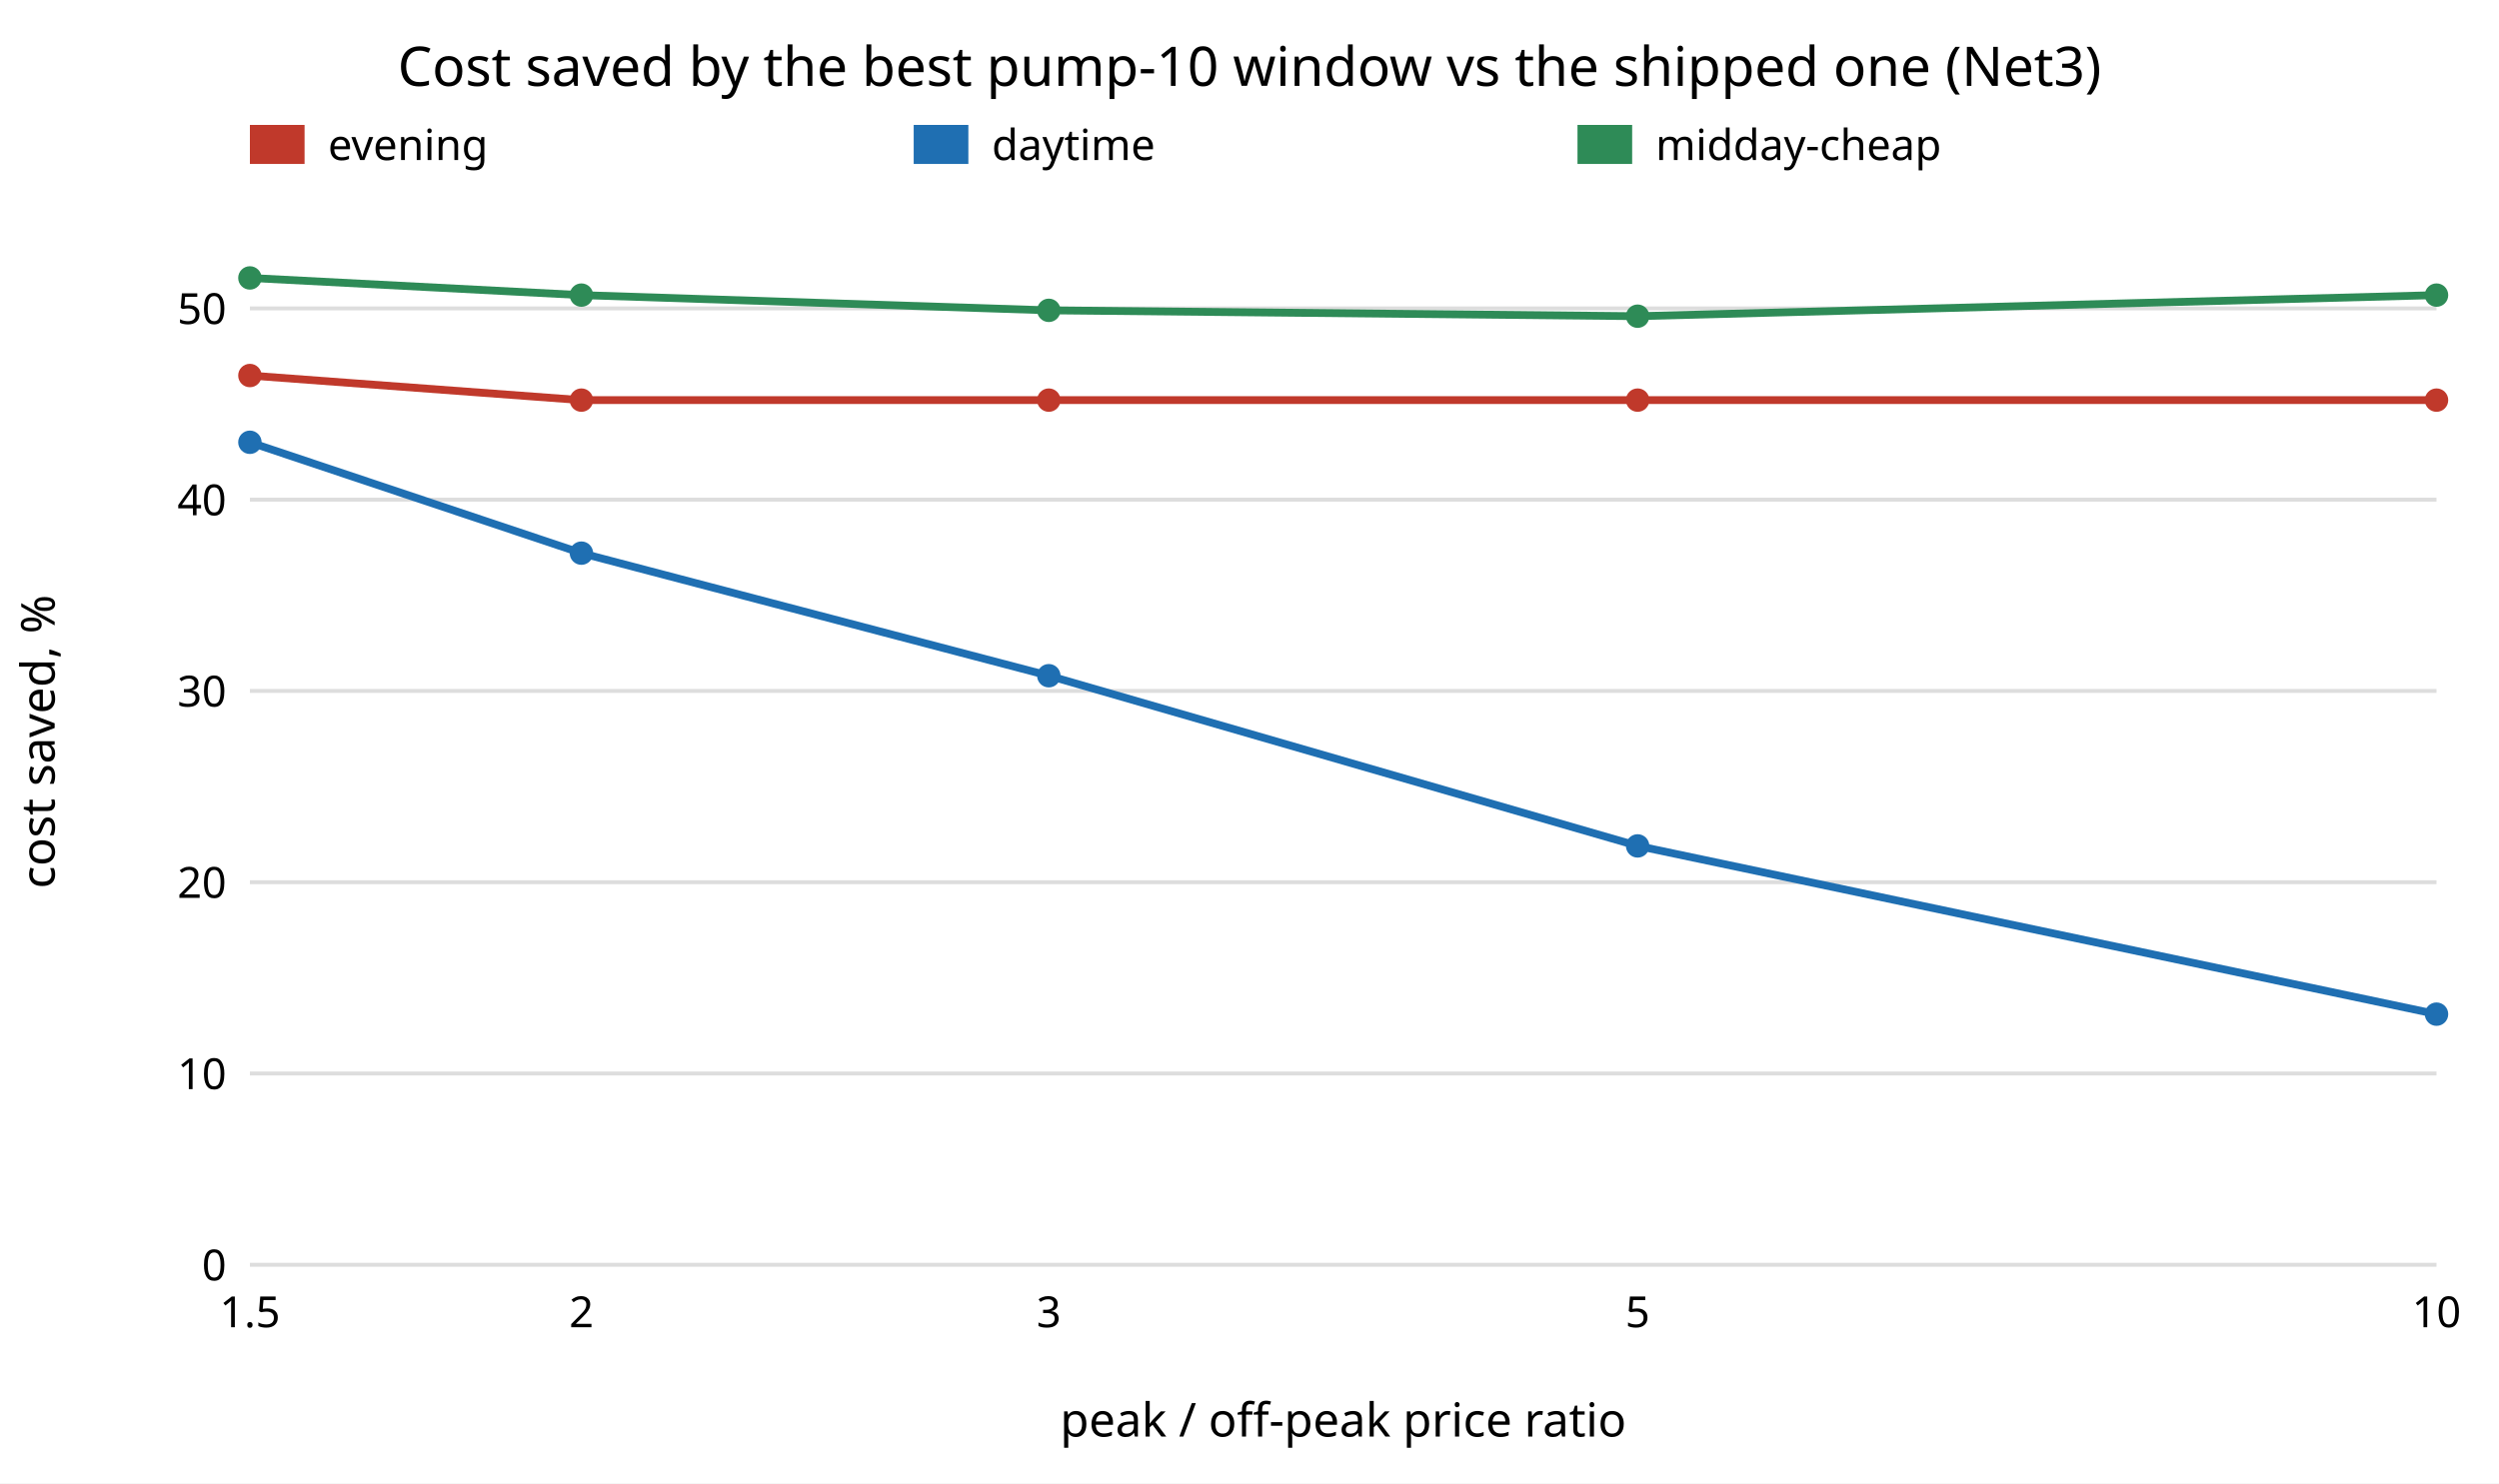
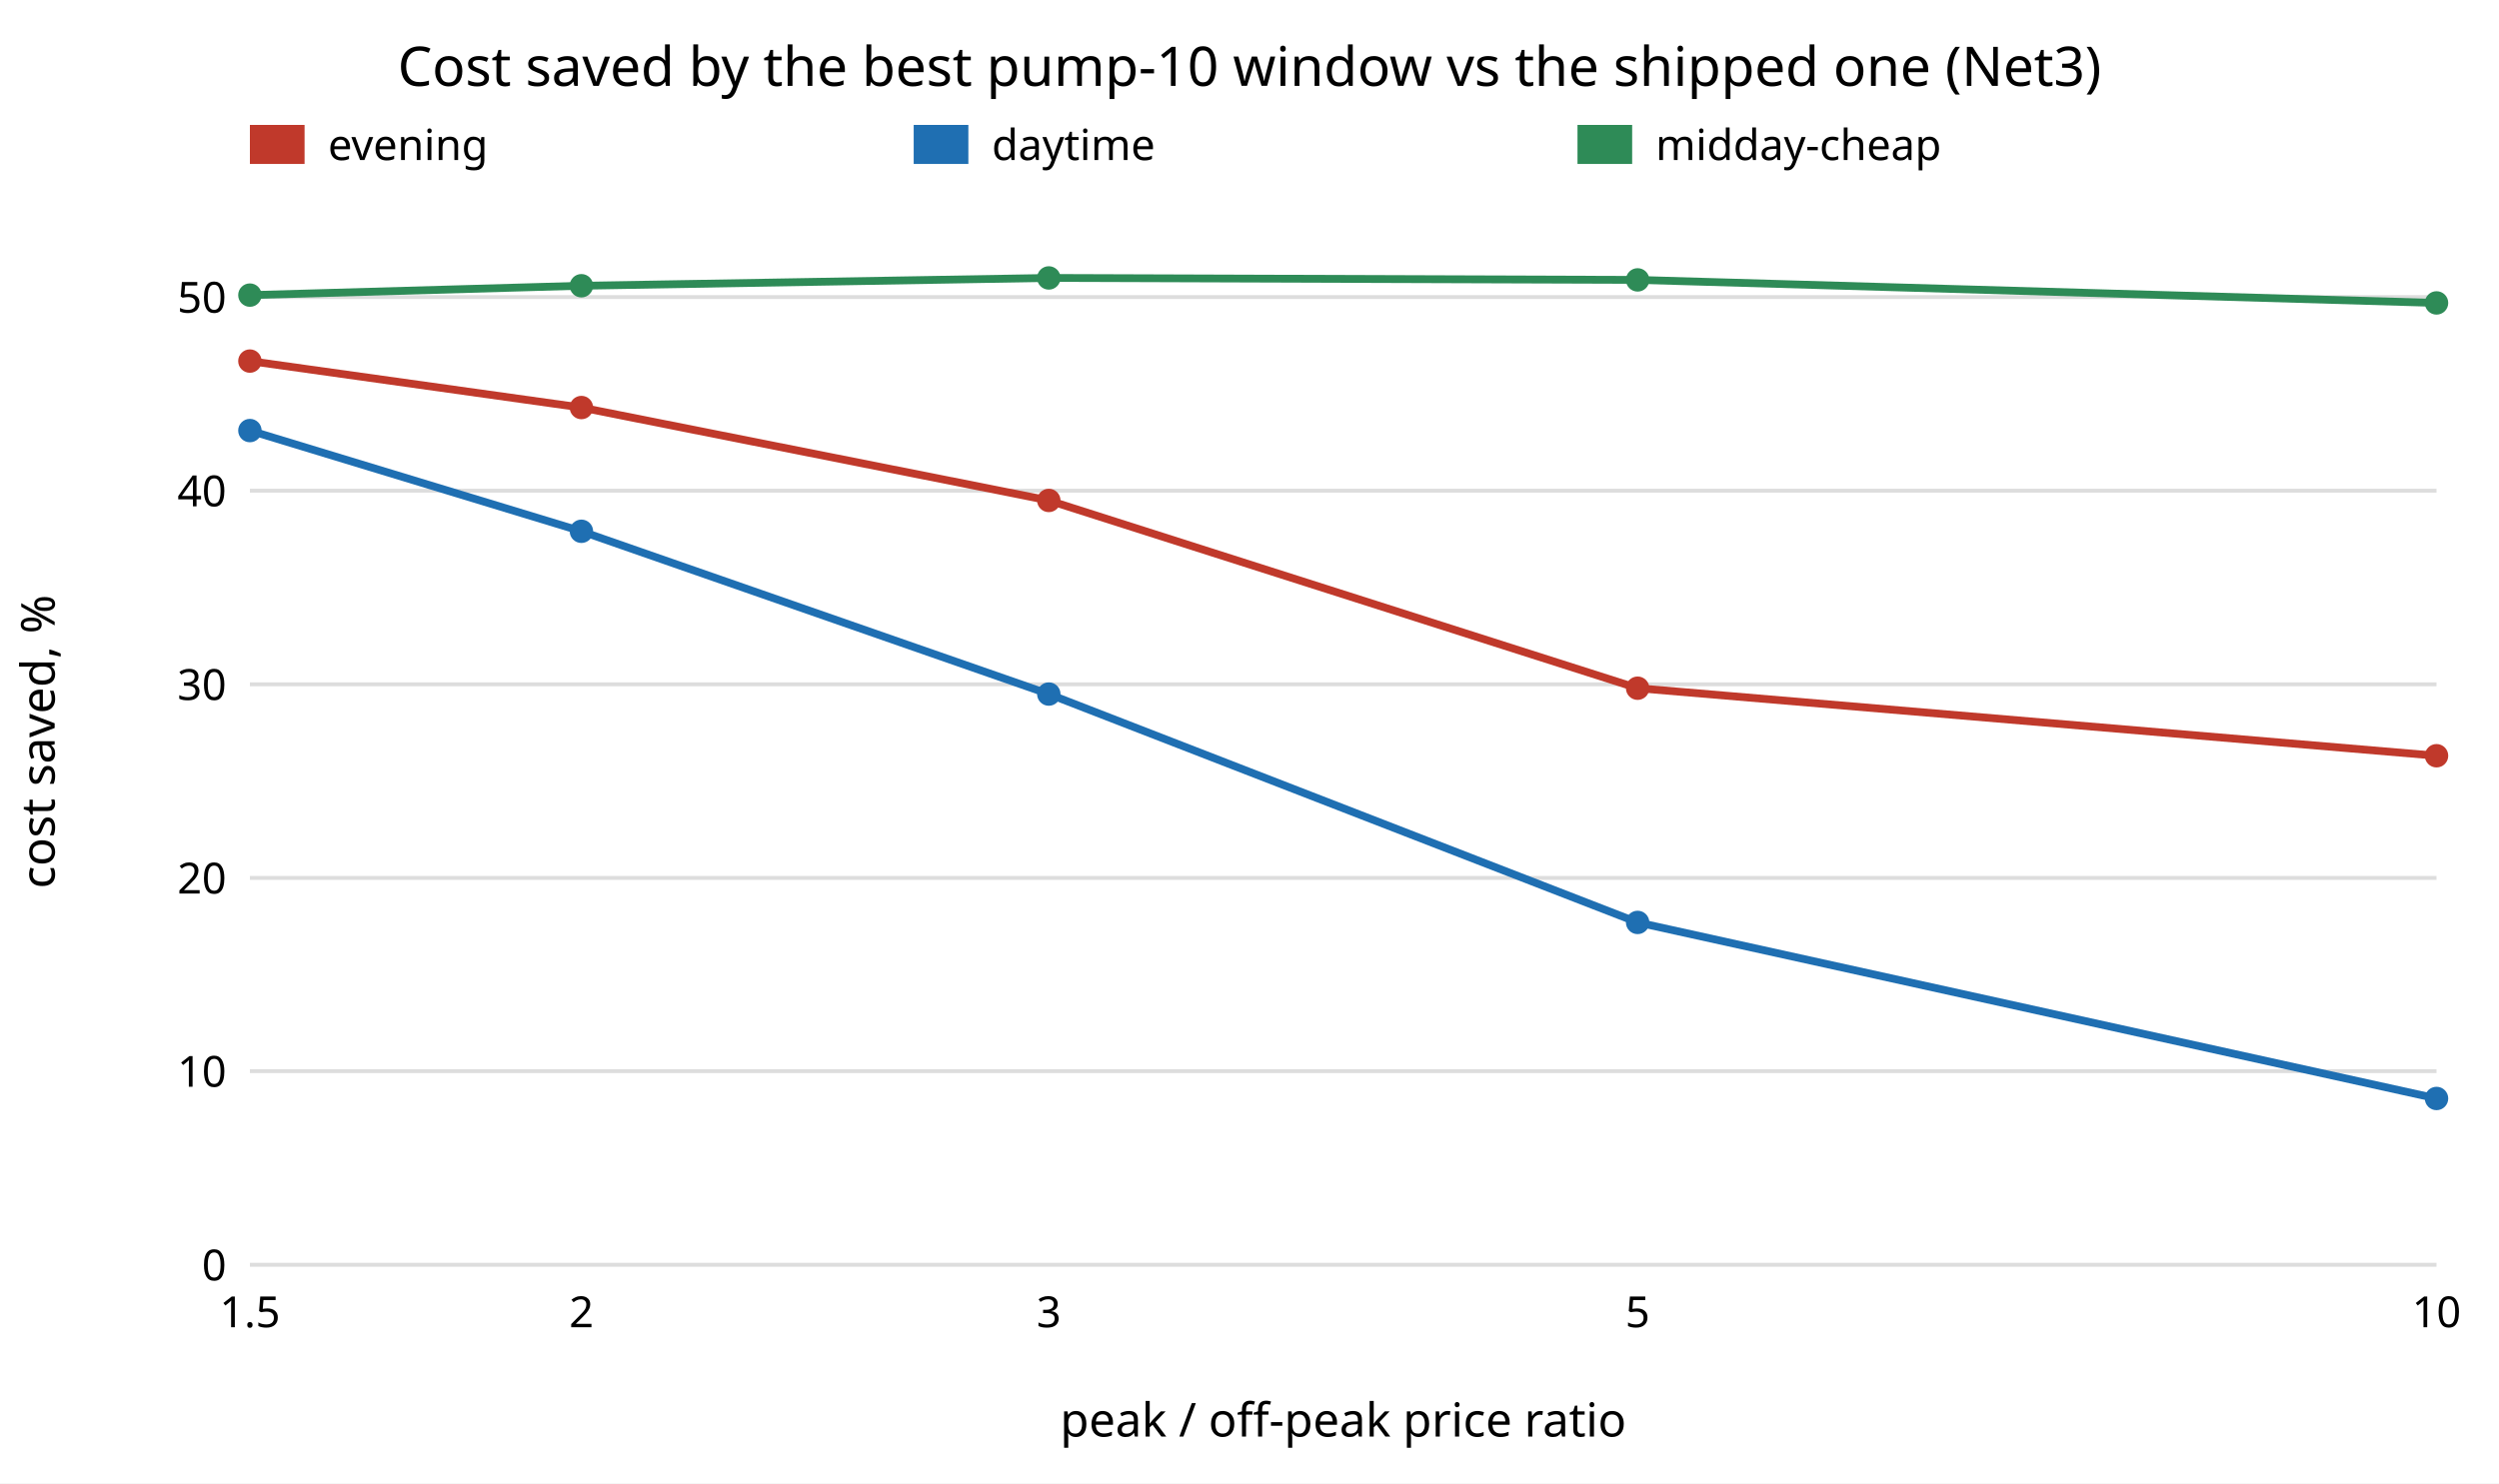
<svg xmlns="http://www.w3.org/2000/svg" viewBox="0 0 640 380" role="img" aria-label="Line plot: percent of daily pumping cost saved by the best feasible pump 10 window against the shipped 01:00 to 15:00 window, by peak to off-peak price ratio, for three assumed tariff shapes">
  <rect width="640" height="380" fill="#fff" />
  <text x="320.0" y="22" text-anchor="middle" font-family="sans-serif" font-size="14">Cost saved by the best pump-10 window vs the shipped one (Net3)</text>
  <line x1="64" x2="624" y1="324.0" y2="324.0" stroke="#ddd" />
  <text x="58" y="328.0" text-anchor="end" font-family="sans-serif" font-size="11">0</text>
-   <line x1="64" x2="624" y1="275.0" y2="275.0" stroke="#ddd" />
-   <text x="58" y="279.0" text-anchor="end" font-family="sans-serif" font-size="11">10</text>
-   <line x1="64" x2="624" y1="226.0" y2="226.0" stroke="#ddd" />
-   <text x="58" y="230.0" text-anchor="end" font-family="sans-serif" font-size="11">20</text>
-   <line x1="64" x2="624" y1="177.0" y2="177.0" stroke="#ddd" />
-   <text x="58" y="181.0" text-anchor="end" font-family="sans-serif" font-size="11">30</text>
-   <line x1="64" x2="624" y1="128.0" y2="128.0" stroke="#ddd" />
-   <text x="58" y="132.0" text-anchor="end" font-family="sans-serif" font-size="11">40</text>
-   <line x1="64" x2="624" y1="79.0" y2="79.0" stroke="#ddd" />
-   <text x="58" y="83.0" text-anchor="end" font-family="sans-serif" font-size="11">50</text>
+   <line x1="64" x2="624" y1="274.4" y2="274.4" stroke="#ddd" />
+   <text x="58" y="278.4" text-anchor="end" font-family="sans-serif" font-size="11">10</text>
+   <line x1="64" x2="624" y1="224.9" y2="224.9" stroke="#ddd" />
+   <text x="58" y="228.9" text-anchor="end" font-family="sans-serif" font-size="11">20</text>
+   <line x1="64" x2="624" y1="175.3" y2="175.3" stroke="#ddd" />
+   <text x="58" y="179.3" text-anchor="end" font-family="sans-serif" font-size="11">30</text>
+   <line x1="64" x2="624" y1="125.7" y2="125.7" stroke="#ddd" />
+   <text x="58" y="129.7" text-anchor="end" font-family="sans-serif" font-size="11">40</text>
+   <line x1="64" x2="624" y1="76.1" y2="76.1" stroke="#ddd" />
+   <text x="58" y="80.1" text-anchor="end" font-family="sans-serif" font-size="11">50</text>
  <text x="64.0" y="340" text-anchor="middle" font-family="sans-serif" font-size="11">1.5</text>
  <text x="148.9" y="340" text-anchor="middle" font-family="sans-serif" font-size="11">2</text>
  <text x="268.6" y="340" text-anchor="middle" font-family="sans-serif" font-size="11">3</text>
  <text x="419.4" y="340" text-anchor="middle" font-family="sans-serif" font-size="11">5</text>
  <text x="624.0" y="340" text-anchor="middle" font-family="sans-serif" font-size="11">10</text>
  <text x="344.0" y="368" text-anchor="middle" font-family="sans-serif" font-size="12">peak / off-peak price ratio</text>
  <text x="14" y="190.0" text-anchor="middle" font-family="sans-serif" font-size="12" transform="rotate(-90 14 190.0)">cost saved, %</text>
-   <polyline points="64.0,96.2 148.9,102.5 268.6,102.5 419.4,102.5 624.0,102.5" fill="none" stroke="#c0392b" stroke-width="2" />
-   <circle cx="64.0" cy="96.2" r="3" fill="#c0392b" />
-   <circle cx="148.9" cy="102.5" r="3" fill="#c0392b" />
-   <circle cx="268.6" cy="102.5" r="3" fill="#c0392b" />
-   <circle cx="419.4" cy="102.5" r="3" fill="#c0392b" />
-   <circle cx="624.0" cy="102.5" r="3" fill="#c0392b" />
+   <polyline points="64.0,92.5 148.9,104.4 268.6,128.2 419.4,176.3 624.0,193.6" fill="none" stroke="#c0392b" stroke-width="2" />
+   <circle cx="64.0" cy="92.5" r="3" fill="#c0392b" />
+   <circle cx="148.9" cy="104.4" r="3" fill="#c0392b" />
+   <circle cx="268.6" cy="128.2" r="3" fill="#c0392b" />
+   <circle cx="419.4" cy="176.3" r="3" fill="#c0392b" />
+   <circle cx="624.0" cy="193.6" r="3" fill="#c0392b" />
  <rect x="64" y="32" width="14" height="10" fill="#c0392b" />
  <text x="84" y="41" font-family="sans-serif" font-size="11">evening</text>
-   <polyline points="64.0,113.3 148.9,141.7 268.6,173.1 419.4,216.7 624.0,259.8" fill="none" stroke="#1f6fb2" stroke-width="2" />
-   <circle cx="64.0" cy="113.3" r="3" fill="#1f6fb2" />
-   <circle cx="148.9" cy="141.7" r="3" fill="#1f6fb2" />
-   <circle cx="268.6" cy="173.1" r="3" fill="#1f6fb2" />
-   <circle cx="419.4" cy="216.7" r="3" fill="#1f6fb2" />
-   <circle cx="624.0" cy="259.8" r="3" fill="#1f6fb2" />
+   <polyline points="64.0,110.3 148.9,136.1 268.6,177.8 419.4,236.3 624.0,281.4" fill="none" stroke="#1f6fb2" stroke-width="2" />
+   <circle cx="64.0" cy="110.3" r="3" fill="#1f6fb2" />
+   <circle cx="148.9" cy="136.1" r="3" fill="#1f6fb2" />
+   <circle cx="268.6" cy="177.8" r="3" fill="#1f6fb2" />
+   <circle cx="419.4" cy="236.3" r="3" fill="#1f6fb2" />
+   <circle cx="624.0" cy="281.4" r="3" fill="#1f6fb2" />
  <rect x="234" y="32" width="14" height="10" fill="#1f6fb2" />
  <text x="254" y="41" font-family="sans-serif" font-size="11">daytime</text>
-   <polyline points="64.0,71.2 148.9,75.6 268.6,79.5 419.4,81.0 624.0,75.6" fill="none" stroke="#2e8b57" stroke-width="2" />
-   <circle cx="64.0" cy="71.2" r="3" fill="#2e8b57" />
-   <circle cx="148.9" cy="75.6" r="3" fill="#2e8b57" />
-   <circle cx="268.6" cy="79.5" r="3" fill="#2e8b57" />
-   <circle cx="419.4" cy="81.0" r="3" fill="#2e8b57" />
-   <circle cx="624.0" cy="75.6" r="3" fill="#2e8b57" />
+   <polyline points="64.0,75.6 148.9,73.2 268.6,71.2 419.4,71.7 624.0,77.6" fill="none" stroke="#2e8b57" stroke-width="2" />
+   <circle cx="64.0" cy="75.6" r="3" fill="#2e8b57" />
+   <circle cx="148.9" cy="73.2" r="3" fill="#2e8b57" />
+   <circle cx="268.6" cy="71.2" r="3" fill="#2e8b57" />
+   <circle cx="419.4" cy="71.7" r="3" fill="#2e8b57" />
+   <circle cx="624.0" cy="77.6" r="3" fill="#2e8b57" />
  <rect x="404" y="32" width="14" height="10" fill="#2e8b57" />
  <text x="424" y="41" font-family="sans-serif" font-size="11">midday-cheap</text>
</svg>
